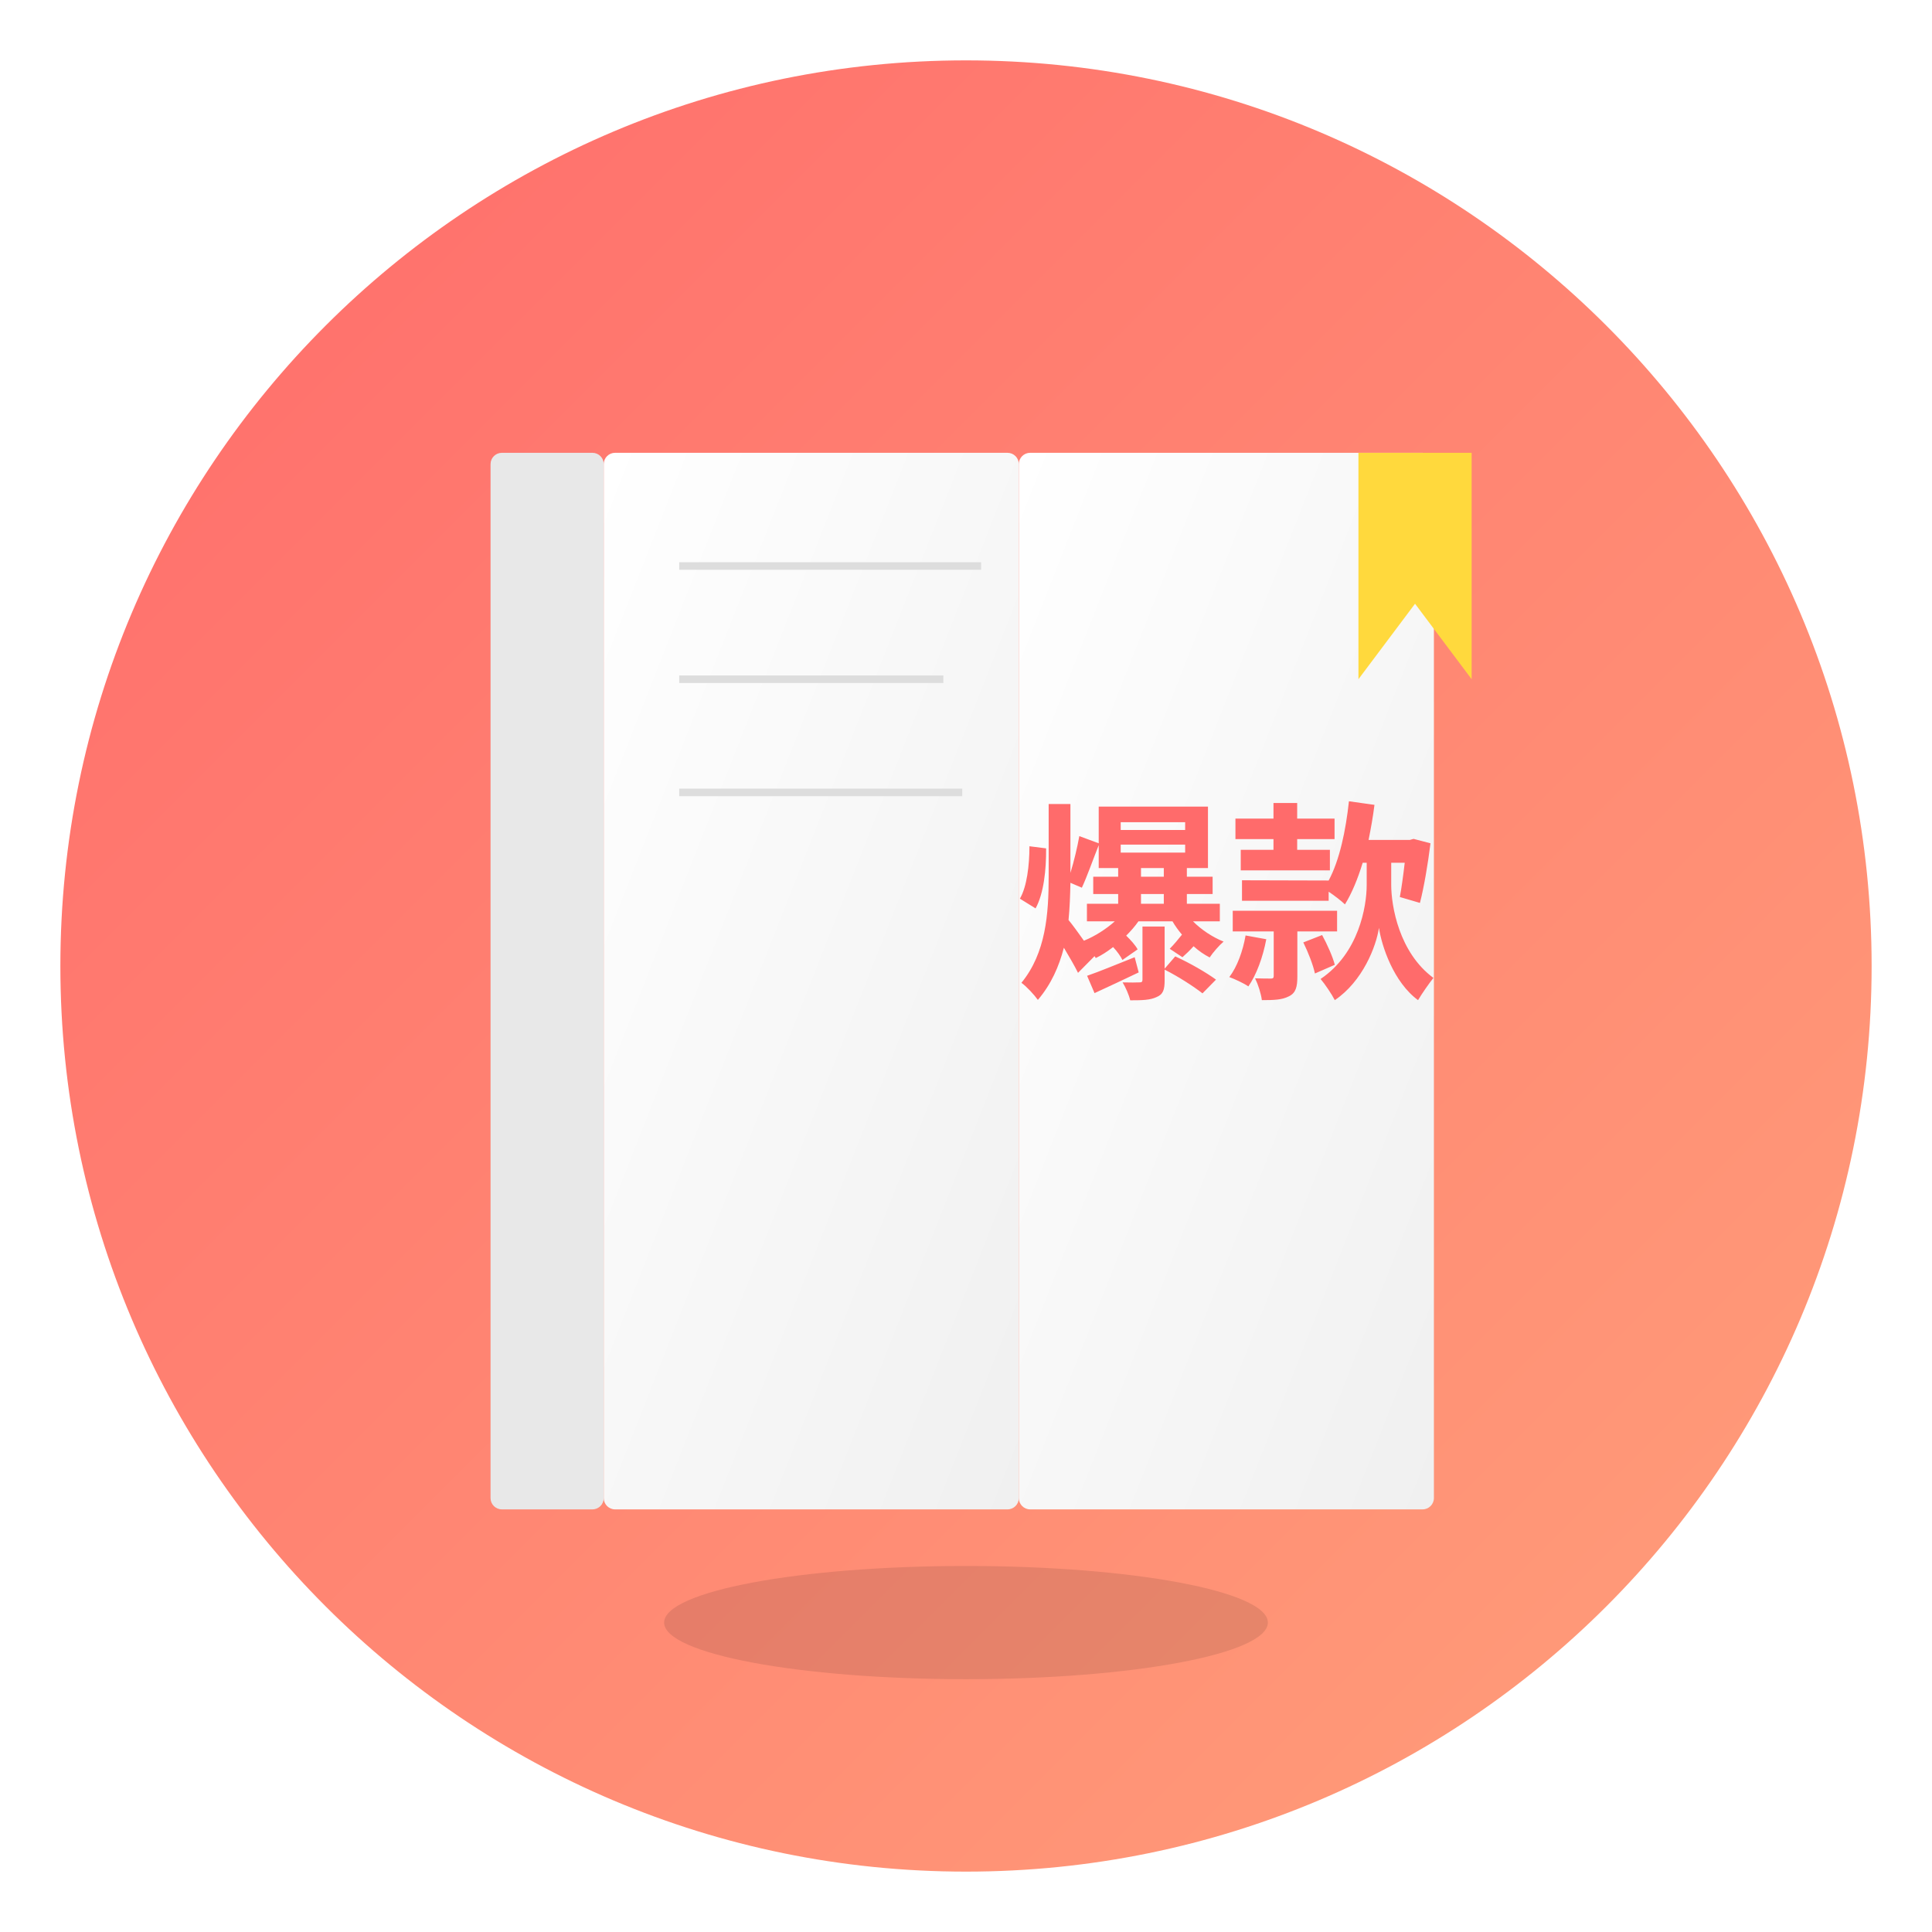
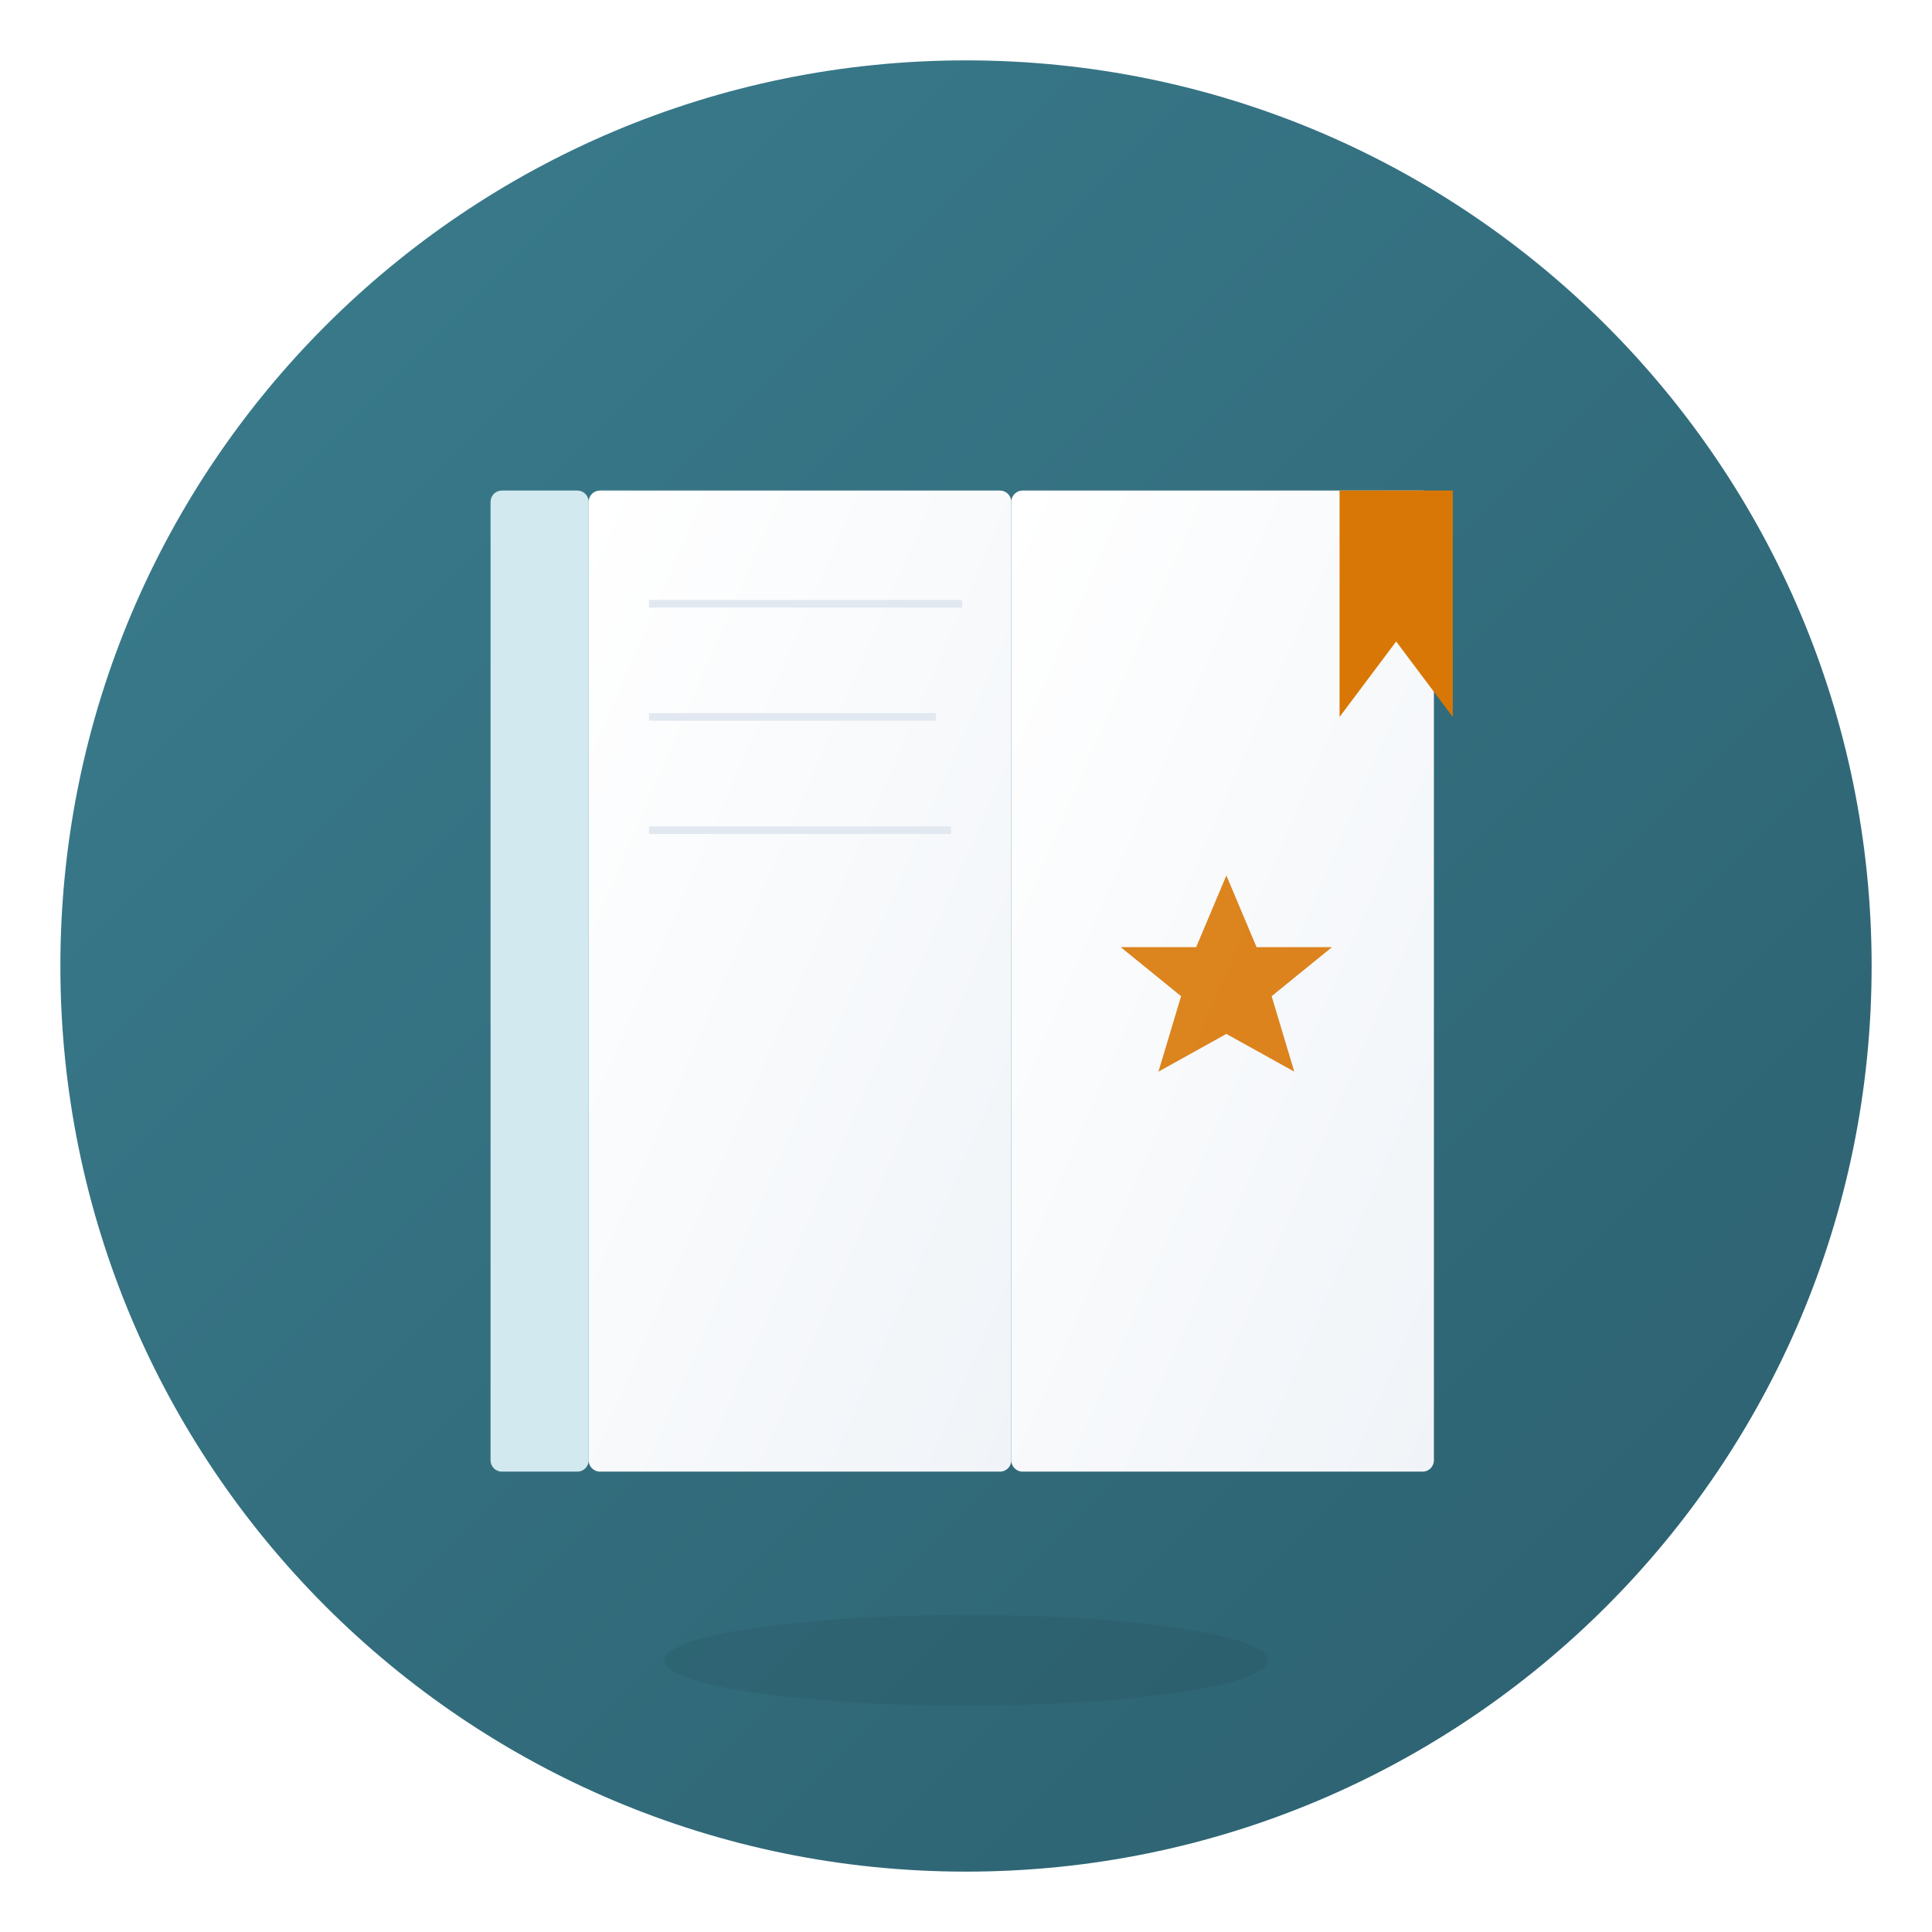
<svg xmlns="http://www.w3.org/2000/svg" width="512" height="512" viewBox="0 0 512 512">
  <defs>
    <linearGradient id="bgGrad" x1="0%" y1="0%" x2="100%" y2="100%">
-       <stop offset="0%" style="stop-color:#FF6B6B;stop-opacity:1" />
-       <stop offset="100%" style="stop-color:#FFA07A;stop-opacity:1" />
+       <stop offset="0%" style="stop-color:#3A7D8E;stop-opacity:1" />
+       <stop offset="100%" style="stop-color:#2C5F6E;stop-opacity:1" />
    </linearGradient>
    <linearGradient id="bookGrad" x1="0%" y1="0%" x2="100%" y2="100%">
      <stop offset="0%" style="stop-color:#FFFFFF;stop-opacity:1" />
-       <stop offset="100%" style="stop-color:#F0F0F0;stop-opacity:1" />
+       <stop offset="100%" style="stop-color:#F0F4F8;stop-opacity:1" />
    </linearGradient>
  </defs>
  <circle cx="256" cy="256" r="240" fill="url(#bgGrad)" />
-   <g transform="translate(130, 100)">
-     <rect x="0" y="20" width="30" height="280" fill="#E8E8E8" rx="3" />
-     <rect x="30" y="20" width="110" height="280" fill="url(#bookGrad)" rx="3" />
-     <rect x="140" y="20" width="110" height="280" fill="url(#bookGrad)" rx="3" />
-     <line x1="50" y1="50" x2="130" y2="50" stroke="#DDD" stroke-width="2" />
-     <line x1="50" y1="80" x2="120" y2="80" stroke="#DDD" stroke-width="2" />
-     <line x1="50" y1="110" x2="125" y2="110" stroke="#DDD" stroke-width="2" />
-     <text x="195" y="160" font-family="PingFang SC, Microsoft YaHei, sans-serif" font-size="56" font-weight="bold" fill="#FF6B6B" text-anchor="middle">爆款</text>
-     <polygon points="230,20 230,80 245,60 260,80 260,20" fill="#FFD93D" />
+   <g transform="translate(130, 110)">
+     <rect x="0" y="20" width="26" height="260" fill="#D1E9EF" rx="3" />
+     <rect x="26" y="20" width="112" height="260" fill="url(#bookGrad)" rx="3" />
+     <rect x="138" y="20" width="112" height="260" fill="url(#bookGrad)" rx="3" />
+     <line x1="42" y1="50" x2="125" y2="50" stroke="#E2E8F0" stroke-width="2" />
+     <line x1="42" y1="80" x2="118" y2="80" stroke="#E2E8F0" stroke-width="2" />
+     <line x1="42" y1="110" x2="122" y2="110" stroke="#E2E8F0" stroke-width="2" />
+     <g transform="translate(195, 150)">
+       <polygon points="0,-28 8,-9 28,-9 12,4 18,24 0,14 -18,24 -12,4 -28,-9 -8,-9" fill="#D97706" opacity="0.9" />
+     </g>
+     <polygon points="225,20 225,80 240,60 255,80 255,20" fill="#D97706" />
  </g>
-   <ellipse cx="256" cy="430" rx="80" ry="15" fill="rgba(0,0,0,0.1)" />
+   <ellipse cx="256" cy="440" rx="80" ry="12" fill="rgba(0,0,0,0.06)" />
</svg>
